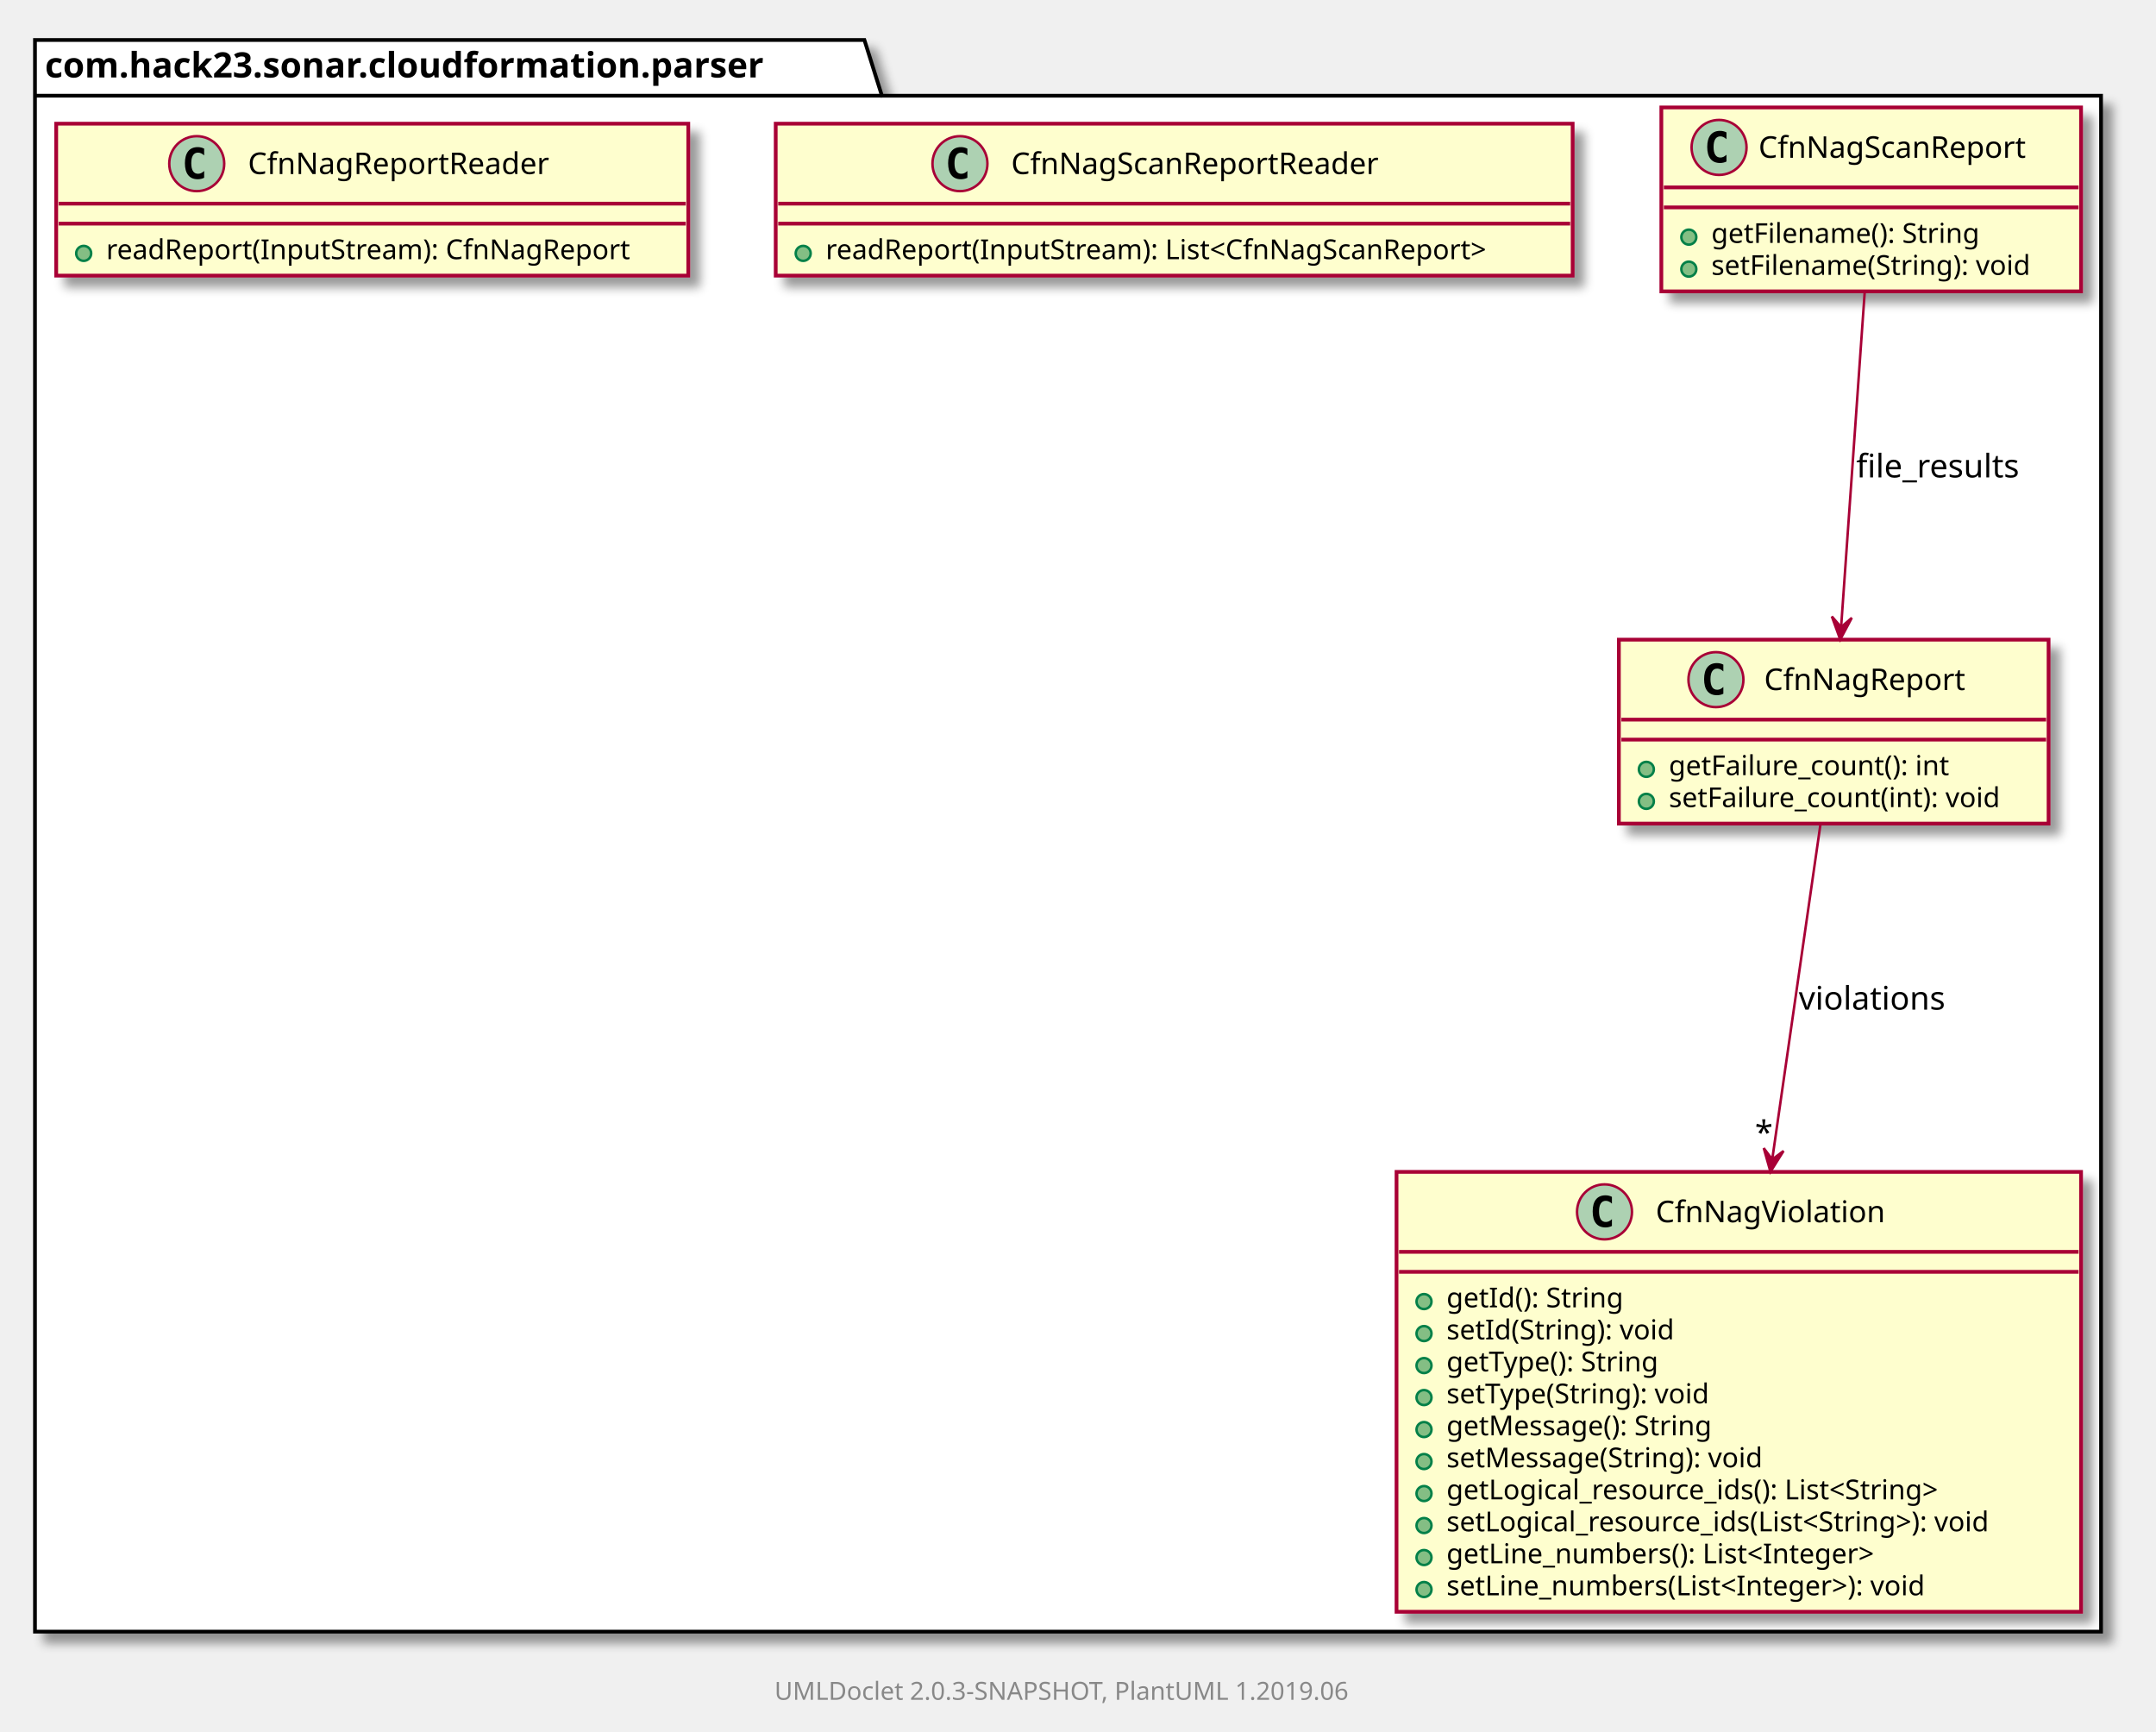
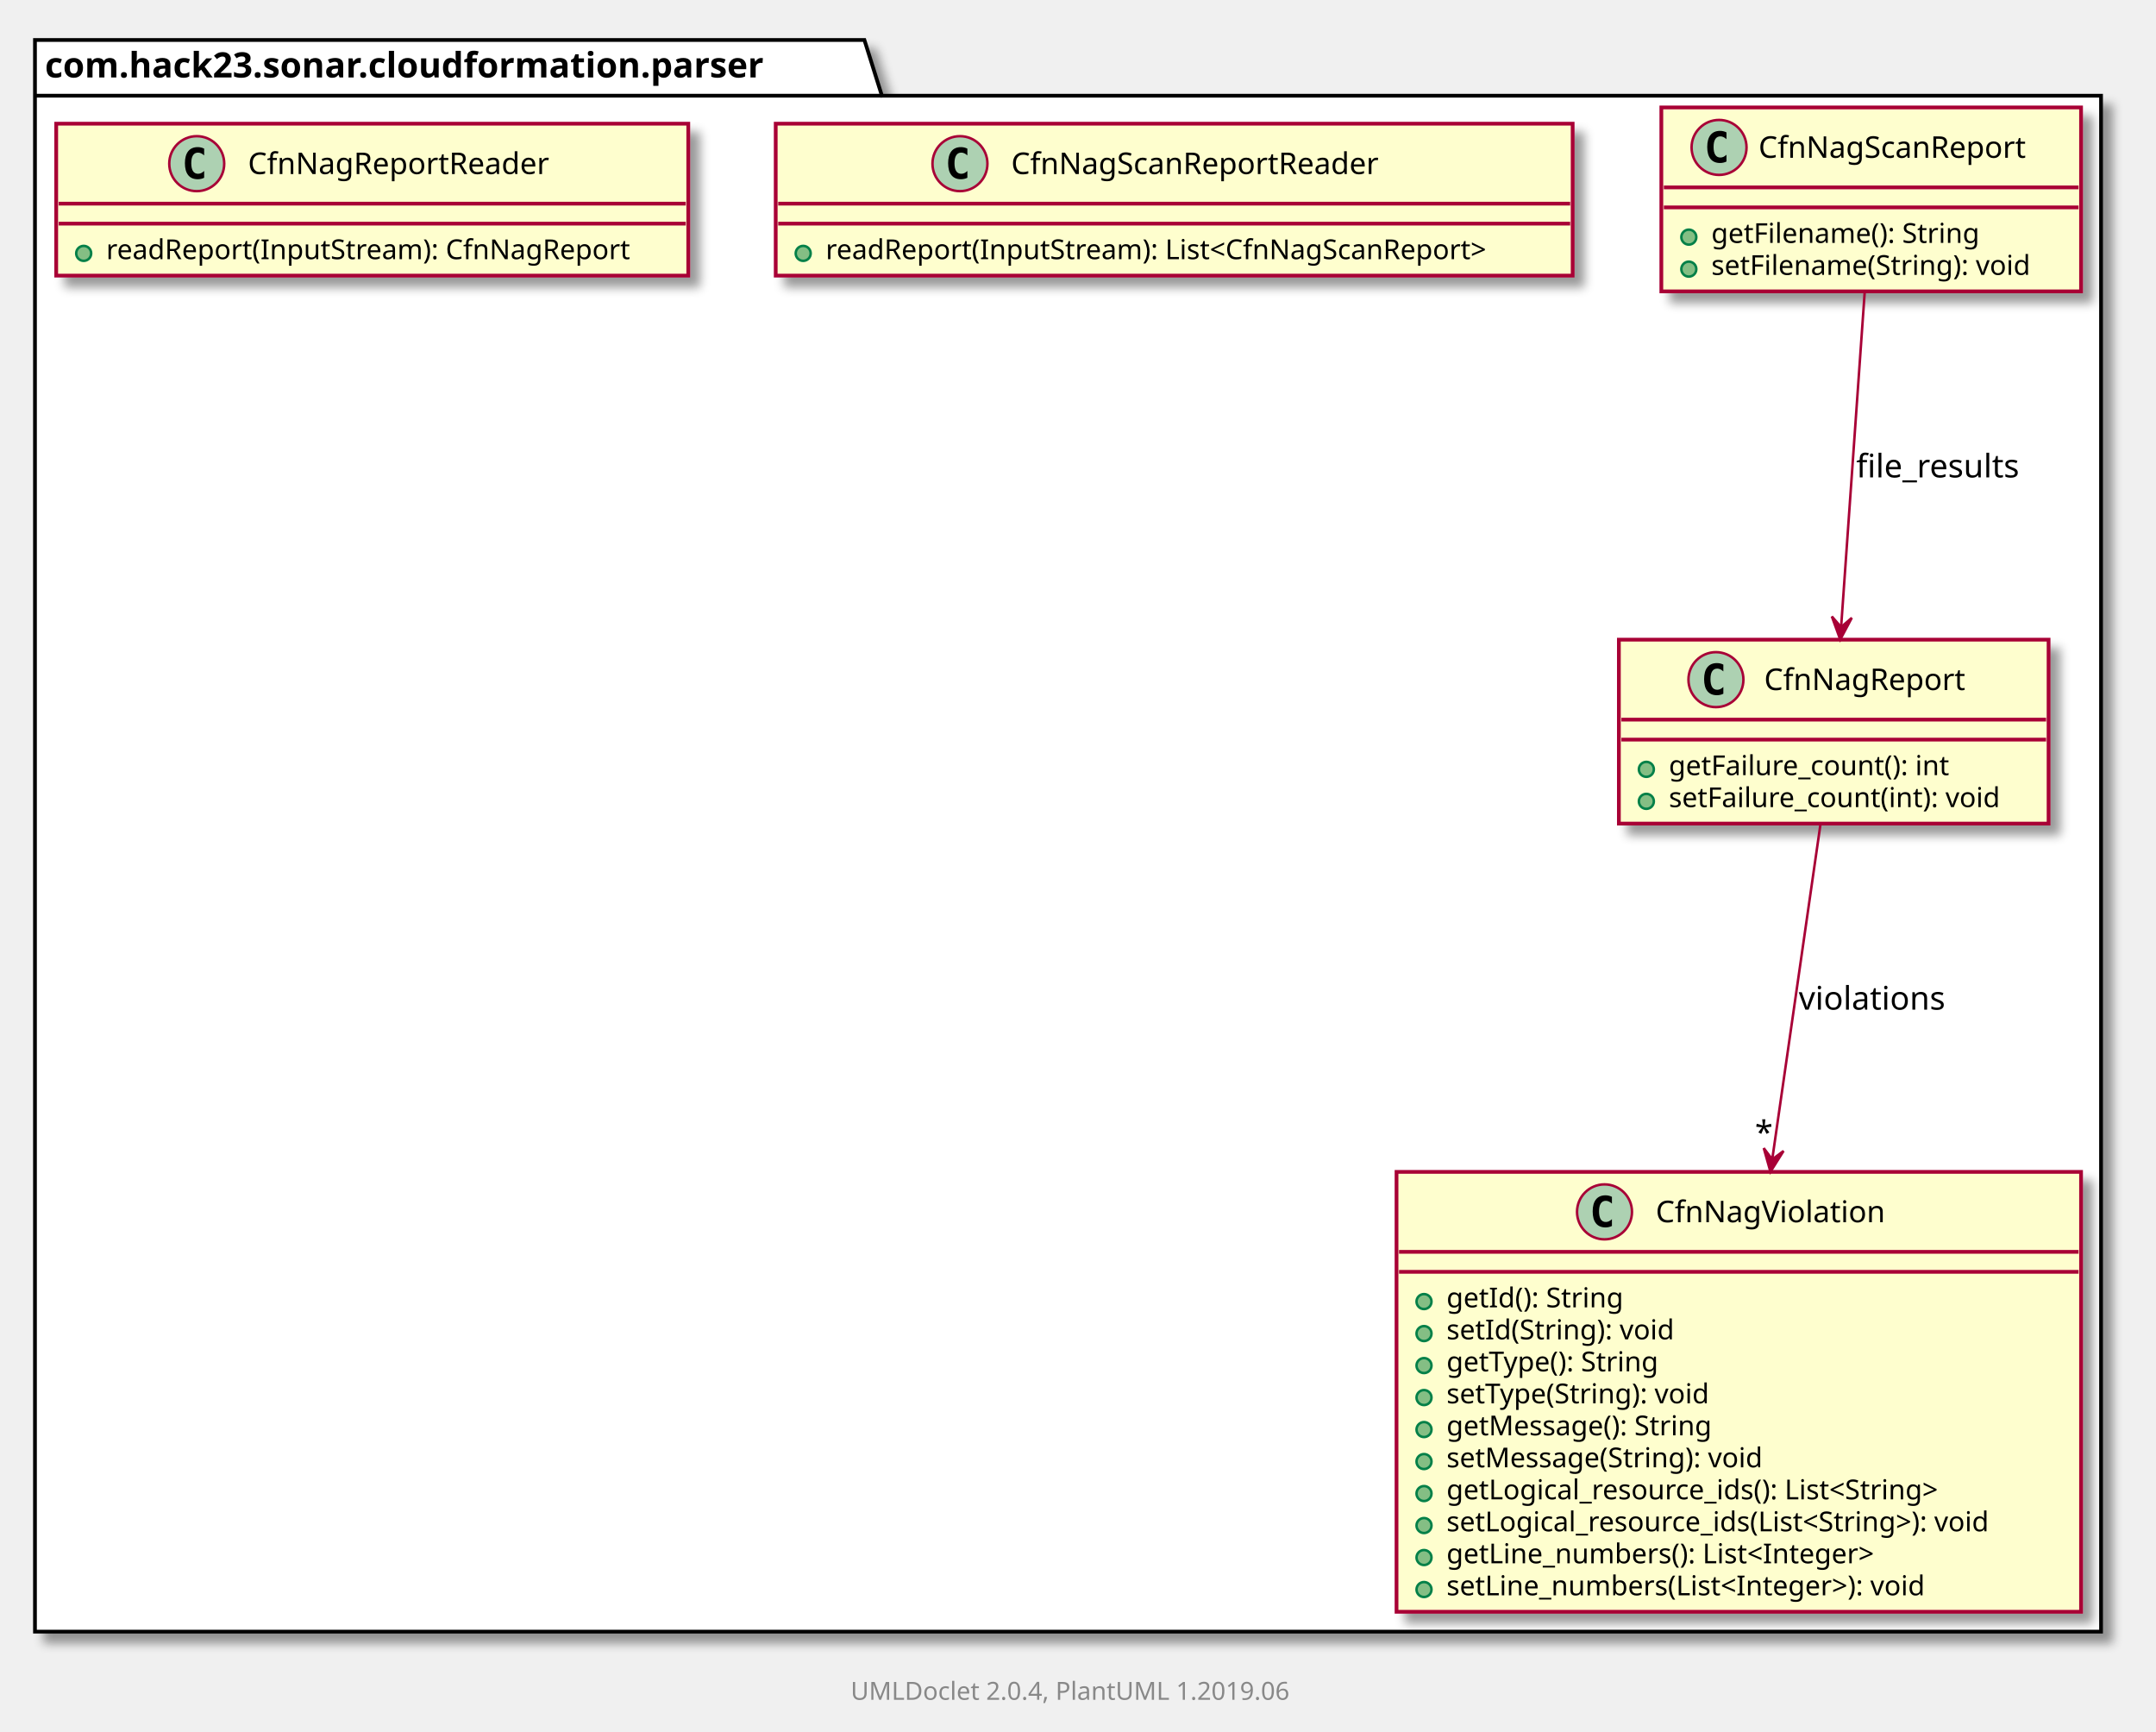
<svg xmlns="http://www.w3.org/2000/svg" xmlns:xlink="http://www.w3.org/1999/xlink" contentScriptType="application/ecmascript" contentStyleType="text/css" height="693px" preserveAspectRatio="none" style="width:863px;height:693px;" version="1.1" viewBox="0 0 863 693" width="863px" zoomAndPan="magnify">
  <defs>
-     <filter height="300%" id="f6g11s0e4bony" width="300%" x="-1" y="-1">
+     <filter height="300%" id="f10pebryghyfnq" width="300%" x="-1" y="-1">
      <feGaussianBlur result="blurOut" stdDeviation="2.0" />
      <feColorMatrix in="blurOut" result="blurOut2" type="matrix" values="0 0 0 0 0 0 0 0 0 0 0 0 0 0 0 0 0 0 .4 0" />
      <feOffset dx="4.0" dy="4.0" in="blurOut2" result="blurOut3" />
      <feBlend in="SourceGraphic" in2="blurOut3" mode="normal" />
    </filter>
  </defs>
  <g>
-     <polygon fill="#FFFFFF" filter="url(#f6g11s0e4bony)" points="14,16,346,16,353,38.297,841,38.297,841,653,14,653,14,16" style="stroke: #000000; stroke-width: 1.5;" />
+     <polygon fill="#FFFFFF" filter="url(#f10pebryghyfnq)" points="14,16,346,16,353,38.297,841,38.297,841,653,14,653,14,16" style="stroke: #000000; stroke-width: 1.5;" />
    <line style="stroke: #000000; stroke-width: 1.5;" x1="14" x2="353" y1="38.297" y2="38.297" />
    <text fill="#000000" font-family="sans-serif" font-size="14" font-weight="bold" lengthAdjust="spacingAndGlyphs" textLength="326" x="18" y="30.995">com.hack23.sonar.cloudformation.parser</text>
    <a href="CfnNagReport.html" target="_top" xlink:actuate="onRequest" xlink:show="new" xlink:title="CfnNagReport.html" xlink:type="simple">
-       <rect fill="#FEFECE" filter="url(#f6g11s0e4bony)" height="73.609" id="com.hack23.sonar.cloudformation.parser.CfnNagReport" style="stroke: #A80036; stroke-width: 1.5;" width="172" x="648" y="256" />
+       <rect fill="#FEFECE" filter="url(#f10pebryghyfnq)" height="73.609" id="com.hack23.sonar.cloudformation.parser.CfnNagReport" style="stroke: #A80036; stroke-width: 1.5;" width="172" x="648" y="256" />
      <ellipse cx="686.85" cy="272" fill="#ADD1B2" rx="11" ry="11" style="stroke: #A80036; stroke-width: 1.0;" />
      <path d="M689.819,277.641 Q689.241,277.938 688.6,278.078 Q687.959,278.234 687.256,278.234 Q684.756,278.234 683.428,276.594 Q682.116,274.938 682.116,271.812 Q682.116,268.688 683.428,267.031 Q684.756,265.375 687.256,265.375 Q687.959,265.375 688.6,265.531 Q689.256,265.688 689.819,265.984 L689.819,268.703 Q689.194,268.125 688.6,267.859 Q688.006,267.578 687.381,267.578 Q686.038,267.578 685.35,268.656 Q684.663,269.719 684.663,271.812 Q684.663,273.906 685.35,274.984 Q686.038,276.047 687.381,276.047 Q688.006,276.047 688.6,275.781 Q689.194,275.5 689.819,274.922 L689.819,277.641 Z " />
      <text fill="#000000" font-family="sans-serif" font-size="12" lengthAdjust="spacingAndGlyphs" textLength="87" x="706.15" y="276.154">CfnNagReport</text>
      <line style="stroke: #A80036; stroke-width: 1.5;" x1="649" x2="819" y1="288" y2="288" />
      <line style="stroke: #A80036; stroke-width: 1.5;" x1="649" x2="819" y1="296" y2="296" />
      <ellipse cx="659" cy="307.902" fill="#84BE84" rx="3" ry="3" style="stroke: #038048; stroke-width: 1.0;" />
      <text fill="#000000" font-family="sans-serif" font-size="11" lengthAdjust="spacingAndGlyphs" textLength="123" x="668" y="310.21">getFailure_count(): int</text>
      <ellipse cx="659" cy="320.707" fill="#84BE84" rx="3" ry="3" style="stroke: #038048; stroke-width: 1.0;" />
      <text fill="#000000" font-family="sans-serif" font-size="11" lengthAdjust="spacingAndGlyphs" textLength="146" x="668" y="323.015">setFailure_count(int): void</text>
    </a>
    <a href="CfnNagScanReport.html" target="_top" xlink:actuate="onRequest" xlink:show="new" xlink:title="CfnNagScanReport.html" xlink:type="simple">
-       <rect fill="#FEFECE" filter="url(#f6g11s0e4bony)" height="73.609" id="com.hack23.sonar.cloudformation.parser.CfnNagScanReport" style="stroke: #A80036; stroke-width: 1.5;" width="168" x="665" y="43" />
+       <rect fill="#FEFECE" filter="url(#f10pebryghyfnq)" height="73.609" id="com.hack23.sonar.cloudformation.parser.CfnNagScanReport" style="stroke: #A80036; stroke-width: 1.5;" width="168" x="665" y="43" />
      <ellipse cx="688.1" cy="59" fill="#ADD1B2" rx="11" ry="11" style="stroke: #A80036; stroke-width: 1.0;" />
      <path d="M691.069,64.641 Q690.491,64.938 689.85,65.078 Q689.209,65.234 688.506,65.234 Q686.006,65.234 684.678,63.594 Q683.366,61.938 683.366,58.812 Q683.366,55.688 684.678,54.031 Q686.006,52.375 688.506,52.375 Q689.209,52.375 689.85,52.531 Q690.506,52.688 691.069,52.984 L691.069,55.703 Q690.444,55.125 689.85,54.859 Q689.256,54.578 688.631,54.578 Q687.288,54.578 686.6,55.656 Q685.913,56.719 685.913,58.812 Q685.913,60.906 686.6,61.984 Q687.288,63.047 688.631,63.047 Q689.256,63.047 689.85,62.781 Q690.444,62.5 691.069,61.922 L691.069,64.641 Z " />
      <text fill="#000000" font-family="sans-serif" font-size="12" lengthAdjust="spacingAndGlyphs" textLength="118" x="703.9" y="63.154">CfnNagScanReport</text>
      <line style="stroke: #A80036; stroke-width: 1.5;" x1="666" x2="832" y1="75" y2="75" />
      <line style="stroke: #A80036; stroke-width: 1.5;" x1="666" x2="832" y1="83" y2="83" />
      <ellipse cx="676" cy="94.902" fill="#84BE84" rx="3" ry="3" style="stroke: #038048; stroke-width: 1.0;" />
      <text fill="#000000" font-family="sans-serif" font-size="11" lengthAdjust="spacingAndGlyphs" textLength="119" x="685" y="97.21">getFilename(): String</text>
      <ellipse cx="676" cy="107.707" fill="#84BE84" rx="3" ry="3" style="stroke: #038048; stroke-width: 1.0;" />
      <text fill="#000000" font-family="sans-serif" font-size="11" lengthAdjust="spacingAndGlyphs" textLength="142" x="685" y="110.015">setFilename(String): void</text>
    </a>
    <a href="CfnNagScanReportReader.html" target="_top" xlink:actuate="onRequest" xlink:show="new" xlink:title="CfnNagScanReportReader.html" xlink:type="simple">
-       <rect fill="#FEFECE" filter="url(#f6g11s0e4bony)" height="60.805" id="com.hack23.sonar.cloudformation.parser.CfnNagScanReportReader" style="stroke: #A80036; stroke-width: 1.5;" width="319" x="310.5" y="49.5" />
+       <rect fill="#FEFECE" filter="url(#f10pebryghyfnq)" height="60.805" id="com.hack23.sonar.cloudformation.parser.CfnNagScanReportReader" style="stroke: #A80036; stroke-width: 1.5;" width="319" x="310.5" y="49.5" />
      <ellipse cx="384.25" cy="65.5" fill="#ADD1B2" rx="11" ry="11" style="stroke: #A80036; stroke-width: 1.0;" />
      <path d="M387.219,71.141 Q386.641,71.438 386,71.578 Q385.359,71.734 384.656,71.734 Q382.156,71.734 380.828,70.094 Q379.516,68.438 379.516,65.312 Q379.516,62.188 380.828,60.531 Q382.156,58.875 384.656,58.875 Q385.359,58.875 386,59.031 Q386.656,59.188 387.219,59.484 L387.219,62.203 Q386.594,61.625 386,61.359 Q385.406,61.078 384.781,61.078 Q383.438,61.078 382.75,62.156 Q382.062,63.219 382.062,65.312 Q382.062,67.406 382.75,68.484 Q383.438,69.547 384.781,69.547 Q385.406,69.547 386,69.281 Q386.594,69 387.219,68.422 L387.219,71.141 Z " />
      <text fill="#000000" font-family="sans-serif" font-size="12" lengthAdjust="spacingAndGlyphs" textLength="163" x="404.75" y="69.654">CfnNagScanReportReader</text>
      <line style="stroke: #A80036; stroke-width: 1.5;" x1="311.5" x2="628.5" y1="81.5" y2="81.5" />
      <line style="stroke: #A80036; stroke-width: 1.5;" x1="311.5" x2="628.5" y1="89.5" y2="89.5" />
      <ellipse cx="321.5" cy="101.402" fill="#84BE84" rx="3" ry="3" style="stroke: #038048; stroke-width: 1.0;" />
      <text fill="#000000" font-family="sans-serif" font-size="11" lengthAdjust="spacingAndGlyphs" textLength="293" x="330.5" y="103.71">readReport(InputStream): List&lt;CfnNagScanReport&gt;</text>
    </a>
    <a href="CfnNagReportReader.html" target="_top" xlink:actuate="onRequest" xlink:show="new" xlink:title="CfnNagReportReader.html" xlink:type="simple">
-       <rect fill="#FEFECE" filter="url(#f6g11s0e4bony)" height="60.805" id="com.hack23.sonar.cloudformation.parser.CfnNagReportReader" style="stroke: #A80036; stroke-width: 1.5;" width="253" x="22.5" y="49.5" />
+       <rect fill="#FEFECE" filter="url(#f10pebryghyfnq)" height="60.805" id="com.hack23.sonar.cloudformation.parser.CfnNagReportReader" style="stroke: #A80036; stroke-width: 1.5;" width="253" x="22.5" y="49.5" />
      <ellipse cx="78.75" cy="65.5" fill="#ADD1B2" rx="11" ry="11" style="stroke: #A80036; stroke-width: 1.0;" />
      <path d="M81.719,71.141 Q81.141,71.438 80.5,71.578 Q79.859,71.734 79.156,71.734 Q76.656,71.734 75.328,70.094 Q74.016,68.438 74.016,65.312 Q74.016,62.188 75.328,60.531 Q76.656,58.875 79.156,58.875 Q79.859,58.875 80.5,59.031 Q81.156,59.188 81.719,59.484 L81.719,62.203 Q81.094,61.625 80.5,61.359 Q79.906,61.078 79.281,61.078 Q77.938,61.078 77.25,62.156 Q76.562,63.219 76.562,65.312 Q76.562,67.406 77.25,68.484 Q77.938,69.547 79.281,69.547 Q79.906,69.547 80.5,69.281 Q81.094,69 81.719,68.422 L81.719,71.141 Z " />
      <text fill="#000000" font-family="sans-serif" font-size="12" lengthAdjust="spacingAndGlyphs" textLength="132" x="99.25" y="69.654">CfnNagReportReader</text>
      <line style="stroke: #A80036; stroke-width: 1.5;" x1="23.5" x2="274.5" y1="81.5" y2="81.5" />
      <line style="stroke: #A80036; stroke-width: 1.5;" x1="23.5" x2="274.5" y1="89.5" y2="89.5" />
      <ellipse cx="33.5" cy="101.402" fill="#84BE84" rx="3" ry="3" style="stroke: #038048; stroke-width: 1.0;" />
      <text fill="#000000" font-family="sans-serif" font-size="11" lengthAdjust="spacingAndGlyphs" textLength="227" x="42.5" y="103.71">readReport(InputStream): CfnNagReport</text>
    </a>
    <a href="CfnNagViolation.html" target="_top" xlink:actuate="onRequest" xlink:show="new" xlink:title="CfnNagViolation.html" xlink:type="simple">
-       <rect fill="#FEFECE" filter="url(#f6g11s0e4bony)" height="176.047" id="com.hack23.sonar.cloudformation.parser.CfnNagViolation" style="stroke: #A80036; stroke-width: 1.5;" width="274" x="559" y="469" />
+       <rect fill="#FEFECE" filter="url(#f10pebryghyfnq)" height="176.047" id="com.hack23.sonar.cloudformation.parser.CfnNagViolation" style="stroke: #A80036; stroke-width: 1.5;" width="274" x="559" y="469" />
      <ellipse cx="642.25" cy="485" fill="#ADD1B2" rx="11" ry="11" style="stroke: #A80036; stroke-width: 1.0;" />
      <path d="M645.219,490.641 Q644.641,490.938 644,491.078 Q643.359,491.234 642.656,491.234 Q640.156,491.234 638.828,489.594 Q637.516,487.938 637.516,484.812 Q637.516,481.688 638.828,480.031 Q640.156,478.375 642.656,478.375 Q643.359,478.375 644,478.531 Q644.656,478.688 645.219,478.984 L645.219,481.703 Q644.594,481.125 644,480.859 Q643.406,480.578 642.781,480.578 Q641.438,480.578 640.75,481.656 Q640.062,482.719 640.062,484.812 Q640.062,486.906 640.75,487.984 Q641.438,489.047 642.781,489.047 Q643.406,489.047 644,488.781 Q644.594,488.5 645.219,487.922 L645.219,490.641 Z " />
      <text fill="#000000" font-family="sans-serif" font-size="12" lengthAdjust="spacingAndGlyphs" textLength="99" x="662.75" y="489.154">CfnNagViolation</text>
      <line style="stroke: #A80036; stroke-width: 1.5;" x1="560" x2="832" y1="501" y2="501" />
      <line style="stroke: #A80036; stroke-width: 1.5;" x1="560" x2="832" y1="509" y2="509" />
      <ellipse cx="570" cy="520.902" fill="#84BE84" rx="3" ry="3" style="stroke: #038048; stroke-width: 1.0;" />
      <text fill="#000000" font-family="sans-serif" font-size="11" lengthAdjust="spacingAndGlyphs" textLength="78" x="579" y="523.21">getId(): String</text>
      <ellipse cx="570" cy="533.707" fill="#84BE84" rx="3" ry="3" style="stroke: #038048; stroke-width: 1.0;" />
      <text fill="#000000" font-family="sans-serif" font-size="11" lengthAdjust="spacingAndGlyphs" textLength="101" x="579" y="536.015">setId(String): void</text>
      <ellipse cx="570" cy="546.512" fill="#84BE84" rx="3" ry="3" style="stroke: #038048; stroke-width: 1.0;" />
      <text fill="#000000" font-family="sans-serif" font-size="11" lengthAdjust="spacingAndGlyphs" textLength="95" x="579" y="548.82">getType(): String</text>
      <ellipse cx="570" cy="559.316" fill="#84BE84" rx="3" ry="3" style="stroke: #038048; stroke-width: 1.0;" />
      <text fill="#000000" font-family="sans-serif" font-size="11" lengthAdjust="spacingAndGlyphs" textLength="118" x="579" y="561.625">setType(String): void</text>
      <ellipse cx="570" cy="572.121" fill="#84BE84" rx="3" ry="3" style="stroke: #038048; stroke-width: 1.0;" />
      <text fill="#000000" font-family="sans-serif" font-size="11" lengthAdjust="spacingAndGlyphs" textLength="119" x="579" y="574.429">getMessage(): String</text>
      <ellipse cx="570" cy="584.926" fill="#84BE84" rx="3" ry="3" style="stroke: #038048; stroke-width: 1.0;" />
      <text fill="#000000" font-family="sans-serif" font-size="11" lengthAdjust="spacingAndGlyphs" textLength="142" x="579" y="587.234">setMessage(String): void</text>
      <ellipse cx="570" cy="597.731" fill="#84BE84" rx="3" ry="3" style="stroke: #038048; stroke-width: 1.0;" />
      <text fill="#000000" font-family="sans-serif" font-size="11" lengthAdjust="spacingAndGlyphs" textLength="225" x="579" y="600.039">getLogical_resource_ids(): List&lt;String&gt;</text>
      <ellipse cx="570" cy="610.535" fill="#84BE84" rx="3" ry="3" style="stroke: #038048; stroke-width: 1.0;" />
      <text fill="#000000" font-family="sans-serif" font-size="11" lengthAdjust="spacingAndGlyphs" textLength="248" x="579" y="612.843">setLogical_resource_ids(List&lt;String&gt;): void</text>
      <ellipse cx="570" cy="623.34" fill="#84BE84" rx="3" ry="3" style="stroke: #038048; stroke-width: 1.0;" />
      <text fill="#000000" font-family="sans-serif" font-size="11" lengthAdjust="spacingAndGlyphs" textLength="192" x="579" y="625.648">getLine_numbers(): List&lt;Integer&gt;</text>
      <ellipse cx="570" cy="636.144" fill="#84BE84" rx="3" ry="3" style="stroke: #038048; stroke-width: 1.0;" />
      <text fill="#000000" font-family="sans-serif" font-size="11" lengthAdjust="spacingAndGlyphs" textLength="215" x="579" y="638.453">setLine_numbers(List&lt;Integer&gt;): void</text>
    </a>
    <path d="M728.636,330.265 C723.652,364.892 716.022,417.901 709.392,463.959 " fill="none" id="com.hack23.sonar.cloudformation.parser.CfnNagReport-com.hack23.sonar.cloudformation.parser.CfnNagViolation" style="stroke: #A80036; stroke-width: 1.0;" />
    <polygon fill="#A80036" points="708.672,468.965,713.913,460.627,709.384,464.016,705.995,459.487,708.672,468.965" style="stroke: #A80036; stroke-width: 1.0;" />
    <text fill="#000000" font-family="sans-serif" font-size="13" lengthAdjust="spacingAndGlyphs" textLength="60" x="720" y="404.067">violations</text>
    <text fill="#000000" font-family="sans-serif" font-size="13" lengthAdjust="spacingAndGlyphs" textLength="7" x="702.46" y="457.825">*</text>
    <path d="M746.387,117.102 C743.76,154.403 739.717,211.82 736.97,250.827 " fill="none" id="com.hack23.sonar.cloudformation.parser.CfnNagScanReport-com.hack23.sonar.cloudformation.parser.CfnNagReport" style="stroke: #A80036; stroke-width: 1.0;" />
    <polygon fill="#A80036" points="736.608,255.967,741.23,247.27,736.959,250.979,733.25,246.708,736.608,255.967" style="stroke: #A80036; stroke-width: 1.0;" />
    <text fill="#000000" font-family="sans-serif" font-size="13" lengthAdjust="spacingAndGlyphs" textLength="68" x="743" y="191.067">file_results</text>
-     <text fill="#888888" font-family="sans-serif" font-size="10" lengthAdjust="spacingAndGlyphs" textLength="247" x="310" y="680.282">UMLDoclet 2.0.3-SNAPSHOT, PlantUML 1.2019.06</text>
+     <text fill="#888888" font-family="sans-serif" font-size="10" lengthAdjust="spacingAndGlyphs" textLength="186" x="340.5" y="680.282">UMLDoclet 2.0.4, PlantUML 1.2019.06</text>
  </g>
</svg>
